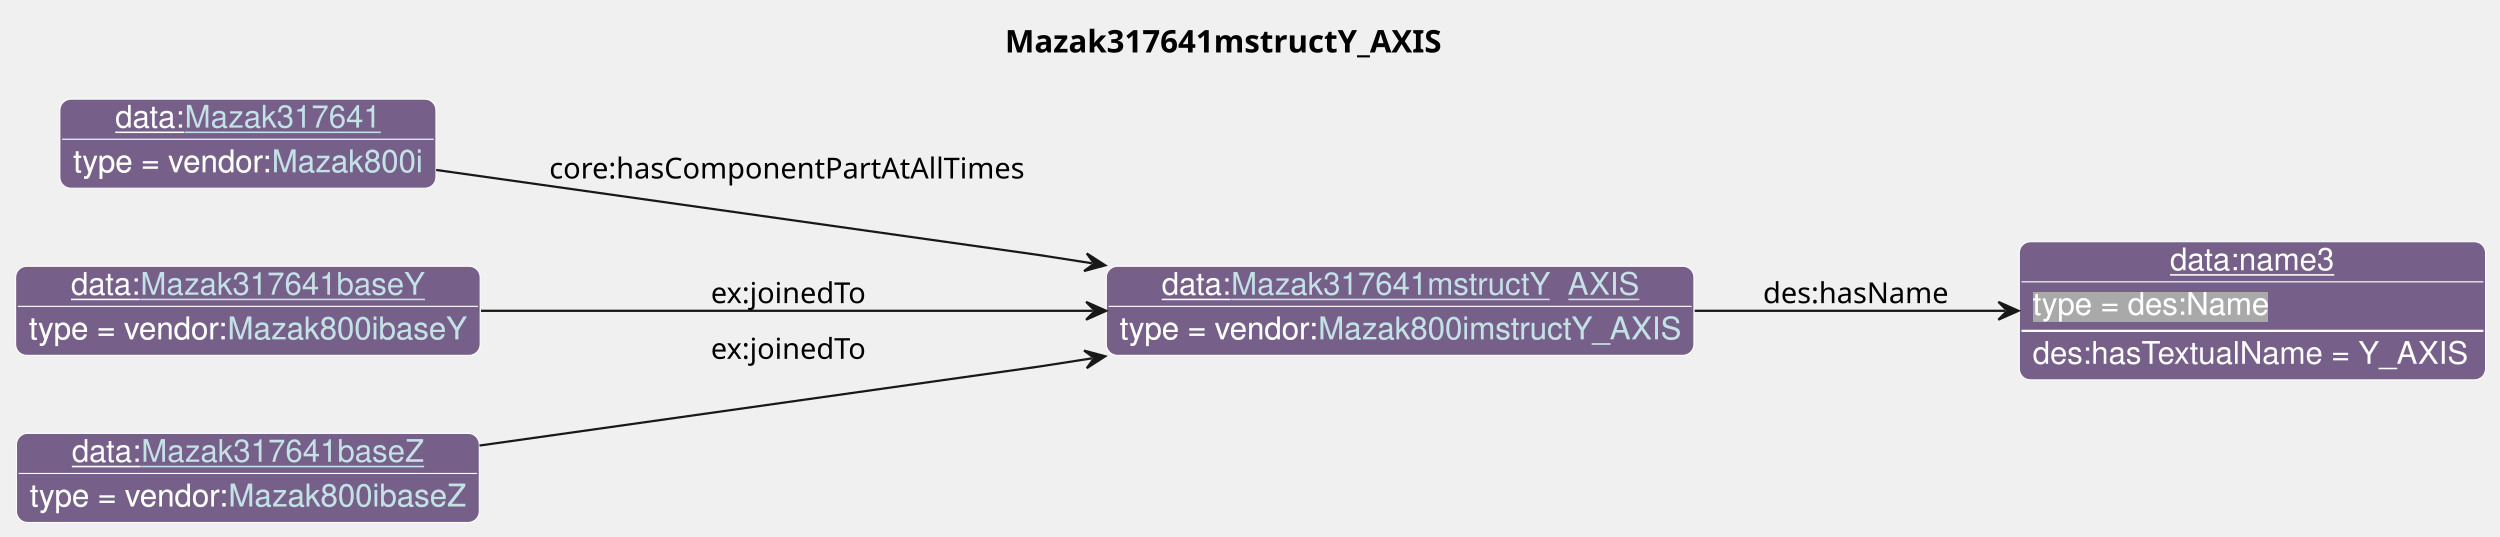
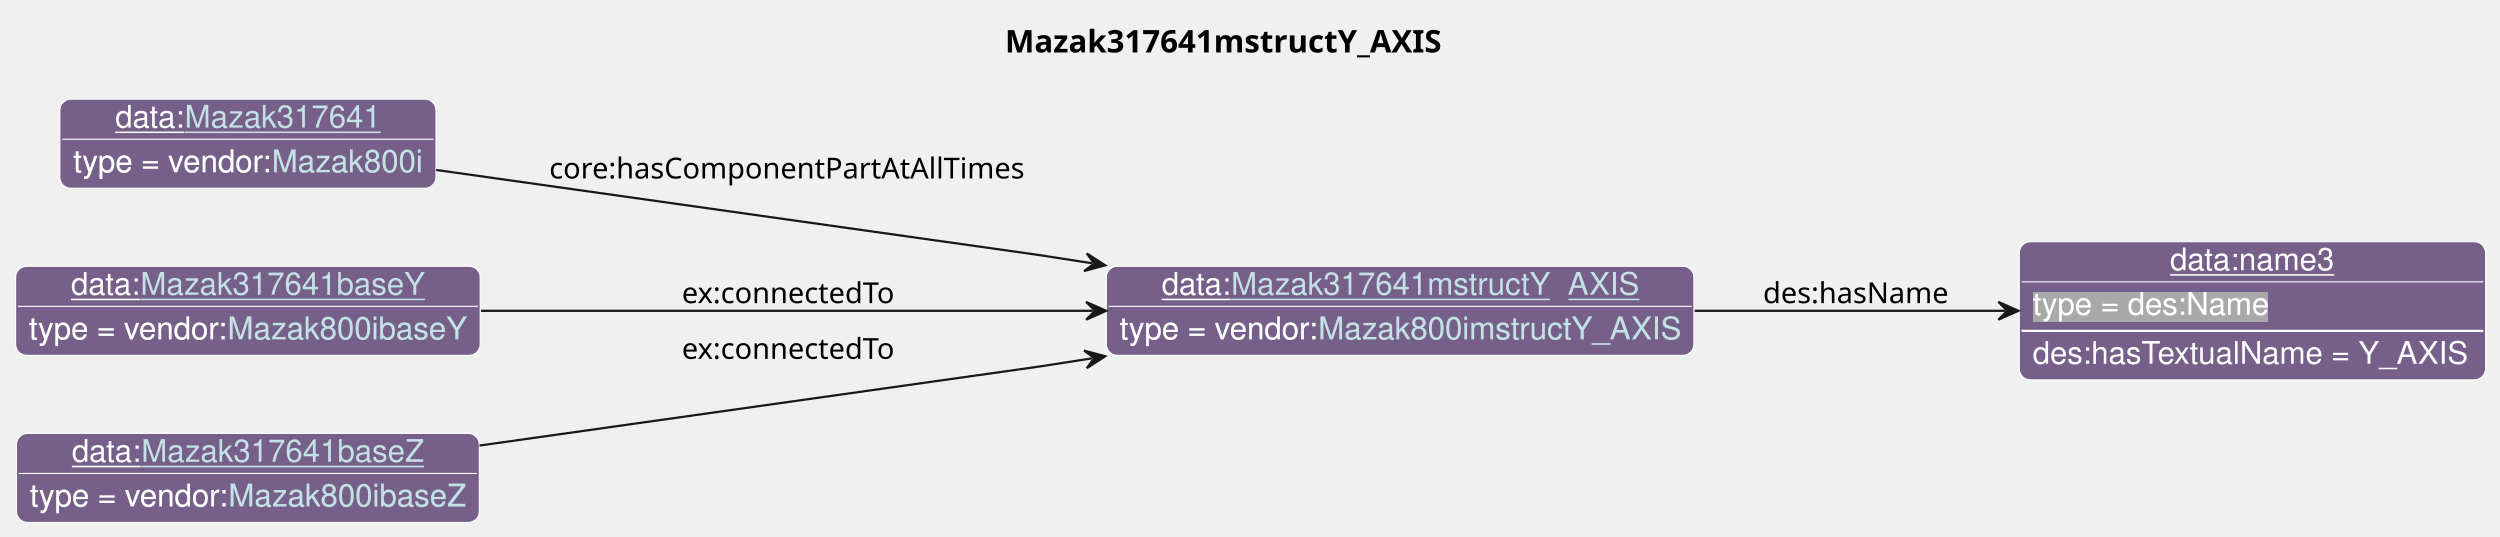
<svg xmlns="http://www.w3.org/2000/svg" xmlns:xlink="http://www.w3.org/1999/xlink" contentStyleType="text/css" data-diagram-type="CLASS" height="241px" preserveAspectRatio="none" style="width:1122px;height:241px;background:#FFFFFF;" version="1.1" viewBox="0 0 1122 241" width="1122px" zoomAndPan="magnify">
  <defs>
-     <filter height="1" id="btb0h0iweptgp0" width="1" x="0" y="0">
+     <filter height="1" id="bur3ubgxlzhnp0" width="1" x="0" y="0">
      <feFlood flood-color="#76608A" result="flood" />
      <feComposite in="SourceGraphic" in2="flood" operator="over" />
    </filter>
-     <filter height="1" id="btb0h0iweptgp1" width="1" x="0" y="0">
+     <filter height="1" id="bur3ubgxlzhnp1" width="1" x="0" y="0">
      <feFlood flood-color="#A9A9A9" result="flood" />
      <feComposite in="SourceGraphic" in2="flood" operator="over" />
    </filter>
  </defs>
  <g>
    <g class="title" data-source-line="13">
      <text fill="#000000" font-family="sans-serif" font-size="14" font-weight="bold" lengthAdjust="spacing" textLength="206.459" x="451.031" y="23.535">Mazak317641mstructY_AXIS</text>
    </g>
    <g class="entity" data-entity="o0" data-source-line="131" data-uid="ent0002" id="entity_o0">
      <rect fill="#76608A" height="40" rx="5" ry="5" style="stroke:#FFFFFF;stroke-width:0.5;" width="263.733" x="496.51" y="119.488" />
      <text fill="#FFFFFF" font-family="Helvetica" font-size="14" lengthAdjust="spacing" text-decoration="underline" textLength="31.138" x="521.374" y="132.269">data:</text>
      <a href="./Mazak317641mstructY_AXIS.html" target="_top" title="./Mazak317641mstructY_AXIS.html" xlink:actuate="onRequest" xlink:href="./Mazak317641mstructY_AXIS.html" xlink:show="new" xlink:title="./Mazak317641mstructY_AXIS.html" xlink:type="simple">
        <text fill="#C4E1E6" font-family="Helvetica" font-size="14" lengthAdjust="spacing" text-decoration="underline" textLength="182.868" x="552.511" y="132.269">Mazak317641mstructY_AXIS</text>
      </a>
      <line style="stroke:#FFFFFF;stroke-width:0.5;" x1="497.51" x2="759.243" y1="137.488" y2="137.488" />
-       <text fill="#FFFFFF" filter="url(#btb0h0iweptgp0)" font-family="Helvetica" font-size="14" lengthAdjust="spacing" textLength="89.113" x="502.51" y="152.269">type = vendor:</text>
+       <text fill="#FFFFFF" filter="url(#bur3ubgxlzhnp0)" font-family="Helvetica" font-size="14" lengthAdjust="spacing" textLength="89.113" x="502.51" y="152.269">type = vendor:</text>
      <a href="../Mazak.html#Mazak800imstructY_AXIS" target="_top" title="../Mazak.html#Mazak800imstructY_AXIS" xlink:actuate="onRequest" xlink:href="../Mazak.html#Mazak800imstructY_AXIS" xlink:show="new" xlink:title="../Mazak.html#Mazak800imstructY_AXIS" xlink:type="simple">
-         <text fill="#C4E1E6" filter="url(#btb0h0iweptgp0)" font-family="Helvetica" font-size="14" lengthAdjust="spacing" textLength="162.62" x="591.623" y="152.269">Mazak800imstructY_AXIS</text>
+         <text fill="#C4E1E6" filter="url(#bur3ubgxlzhnp0)" font-family="Helvetica" font-size="14" lengthAdjust="spacing" textLength="162.62" x="591.623" y="152.269">Mazak800imstructY_AXIS</text>
        <line style="stroke:#76608A;stroke-width:0.5;" x1="591.623" x2="754.243" y1="153.269" y2="153.269" />
      </a>
    </g>
    <g class="entity" data-entity="o1" data-source-line="131" data-uid="ent0003" id="entity_o1">
      <rect fill="#76608A" height="62" rx="5" ry="5" style="stroke:#FFFFFF;stroke-width:0.5;" width="209.272" x="906.25" y="108.488" />
      <text fill="#FFFFFF" font-family="Helvetica" font-size="14" lengthAdjust="spacing" text-decoration="underline" textLength="73.944" x="973.914" y="121.269">data:name3</text>
      <line style="stroke:#FFFFFF;stroke-width:0.5;" x1="907.25" x2="1114.522" y1="126.488" y2="126.488" />
-       <text fill="#FFFFFF" filter="url(#btb0h0iweptgp1)" font-family="Helvetica" font-size="14" lengthAdjust="spacing" textLength="106.224" x="912.25" y="141.269">type = des:Name</text>
+       <text fill="#FFFFFF" filter="url(#bur3ubgxlzhnp1)" font-family="Helvetica" font-size="14" lengthAdjust="spacing" textLength="106.224" x="912.25" y="141.269">type = des:Name</text>
      <line style="stroke:#FFFFFF;stroke-width:1;" x1="907.25" x2="1114.522" y1="148.488" y2="148.488" />
      <text fill="#FFFFFF" font-family="Helvetica" font-size="14" lengthAdjust="spacing" textLength="197.272" x="912.25" y="163.269">des:hasTextualName = Y_AXIS</text>
    </g>
    <g class="entity" data-entity="o2" data-source-line="131" data-uid="ent0004" id="entity_o2">
      <rect fill="#76608A" height="40" rx="5" ry="5" style="stroke:#FFFFFF;stroke-width:0.5;" width="168.816" x="26.85" y="44.488" />
      <text fill="#FFFFFF" font-family="Helvetica" font-size="14" lengthAdjust="spacing" text-decoration="underline" textLength="31.138" x="51.714" y="57.269">data:</text>
      <a href="./Mazak317641.html" target="_top" title="./Mazak317641.html" xlink:actuate="onRequest" xlink:href="./Mazak317641.html" xlink:show="new" xlink:title="./Mazak317641.html" xlink:type="simple">
        <text fill="#C4E1E6" font-family="Helvetica" font-size="14" lengthAdjust="spacing" text-decoration="underline" textLength="87.951" x="82.852" y="57.269">Mazak317641</text>
      </a>
      <line style="stroke:#FFFFFF;stroke-width:0.5;" x1="27.85" x2="194.666" y1="62.488" y2="62.488" />
-       <text fill="#FFFFFF" filter="url(#btb0h0iweptgp0)" font-family="Helvetica" font-size="14" lengthAdjust="spacing" textLength="89.113" x="32.85" y="77.269">type = vendor:</text>
+       <text fill="#FFFFFF" filter="url(#bur3ubgxlzhnp0)" font-family="Helvetica" font-size="14" lengthAdjust="spacing" textLength="89.113" x="32.85" y="77.269">type = vendor:</text>
      <a href="../Mazak.html#Mazak800i" target="_top" title="../Mazak.html#Mazak800i" xlink:actuate="onRequest" xlink:href="../Mazak.html#Mazak800i" xlink:show="new" xlink:title="../Mazak.html#Mazak800i" xlink:type="simple">
-         <text fill="#C4E1E6" filter="url(#btb0h0iweptgp0)" font-family="Helvetica" font-size="14" lengthAdjust="spacing" textLength="67.703" x="121.963" y="77.269">Mazak800i</text>
+         <text fill="#C4E1E6" filter="url(#bur3ubgxlzhnp0)" font-family="Helvetica" font-size="14" lengthAdjust="spacing" textLength="67.703" x="121.963" y="77.269">Mazak800i</text>
        <line style="stroke:#76608A;stroke-width:0.5;" x1="121.963" x2="189.666" y1="78.269" y2="78.269" />
      </a>
    </g>
    <g class="entity" data-entity="o3" data-source-line="131" data-uid="ent0005" id="entity_o3">
      <rect fill="#76608A" height="40" rx="5" ry="5" style="stroke:#FFFFFF;stroke-width:0.5;" width="208.513" x="7" y="119.488" />
      <text fill="#FFFFFF" font-family="Helvetica" font-size="14" lengthAdjust="spacing" text-decoration="underline" textLength="31.138" x="31.864" y="132.269">data:</text>
      <a href="./Mazak317641baseY.html" target="_top" title="./Mazak317641baseY.html" xlink:actuate="onRequest" xlink:href="./Mazak317641baseY.html" xlink:show="new" xlink:title="./Mazak317641baseY.html" xlink:type="simple">
        <text fill="#C4E1E6" font-family="Helvetica" font-size="14" lengthAdjust="spacing" text-decoration="underline" textLength="127.647" x="63.002" y="132.269">Mazak317641baseY</text>
      </a>
      <line style="stroke:#FFFFFF;stroke-width:0.5;" x1="8" x2="214.513" y1="137.488" y2="137.488" />
-       <text fill="#FFFFFF" filter="url(#btb0h0iweptgp0)" font-family="Helvetica" font-size="14" lengthAdjust="spacing" textLength="89.113" x="13" y="152.269">type = vendor:</text>
+       <text fill="#FFFFFF" filter="url(#bur3ubgxlzhnp0)" font-family="Helvetica" font-size="14" lengthAdjust="spacing" textLength="89.113" x="13" y="152.269">type = vendor:</text>
      <a href="../Mazak.html#Mazak800ibaseY" target="_top" title="../Mazak.html#Mazak800ibaseY" xlink:actuate="onRequest" xlink:href="../Mazak.html#Mazak800ibaseY" xlink:show="new" xlink:title="../Mazak.html#Mazak800ibaseY" xlink:type="simple">
-         <text fill="#C4E1E6" filter="url(#btb0h0iweptgp0)" font-family="Helvetica" font-size="14" lengthAdjust="spacing" textLength="107.399" x="102.113" y="152.269">Mazak800ibaseY</text>
+         <text fill="#C4E1E6" filter="url(#bur3ubgxlzhnp0)" font-family="Helvetica" font-size="14" lengthAdjust="spacing" textLength="107.399" x="102.113" y="152.269">Mazak800ibaseY</text>
        <line style="stroke:#76608A;stroke-width:0.5;" x1="102.113" x2="209.513" y1="153.269" y2="153.269" />
      </a>
    </g>
    <g class="entity" data-entity="o4" data-source-line="131" data-uid="ent0006" id="entity_o4">
      <rect fill="#76608A" height="40" rx="5" ry="5" style="stroke:#FFFFFF;stroke-width:0.5;" width="207.727" x="7.39" y="194.488" />
      <text fill="#FFFFFF" font-family="Helvetica" font-size="14" lengthAdjust="spacing" text-decoration="underline" textLength="31.138" x="32.254" y="207.269">data:</text>
      <a href="./Mazak317641baseZ.html" target="_top" title="./Mazak317641baseZ.html" xlink:actuate="onRequest" xlink:href="./Mazak317641baseZ.html" xlink:show="new" xlink:title="./Mazak317641baseZ.html" xlink:type="simple">
        <text fill="#C4E1E6" font-family="Helvetica" font-size="14" lengthAdjust="spacing" text-decoration="underline" textLength="126.861" x="63.392" y="207.269">Mazak317641baseZ</text>
      </a>
      <line style="stroke:#FFFFFF;stroke-width:0.5;" x1="8.39" x2="214.117" y1="212.488" y2="212.488" />
-       <text fill="#FFFFFF" filter="url(#btb0h0iweptgp0)" font-family="Helvetica" font-size="14" lengthAdjust="spacing" textLength="89.113" x="13.39" y="227.269">type = vendor:</text>
+       <text fill="#FFFFFF" filter="url(#bur3ubgxlzhnp0)" font-family="Helvetica" font-size="14" lengthAdjust="spacing" textLength="89.113" x="13.39" y="227.269">type = vendor:</text>
      <a href="../Mazak.html#Mazak800ibaseZ" target="_top" title="../Mazak.html#Mazak800ibaseZ" xlink:actuate="onRequest" xlink:href="../Mazak.html#Mazak800ibaseZ" xlink:show="new" xlink:title="../Mazak.html#Mazak800ibaseZ" xlink:type="simple">
-         <text fill="#C4E1E6" filter="url(#btb0h0iweptgp0)" font-family="Helvetica" font-size="14" lengthAdjust="spacing" textLength="106.613" x="102.503" y="227.269">Mazak800ibaseZ</text>
+         <text fill="#C4E1E6" filter="url(#bur3ubgxlzhnp0)" font-family="Helvetica" font-size="14" lengthAdjust="spacing" textLength="106.613" x="102.503" y="227.269">Mazak800ibaseZ</text>
        <line style="stroke:#76608A;stroke-width:0.5;" x1="102.503" x2="209.117" y1="228.269" y2="228.269" />
      </a>
    </g>
    <g class="link" data-entity-1="o0" data-entity-2="o1" data-source-line="195" data-uid="lnk7" id="link_o0_o1">
      <path codeLine="195" d="M760.59,139.488 C808.08,139.488 855.02,139.488 899.86,139.488" fill="none" id="o0-to-o1" style="stroke:#181818;stroke-width:1;" />
      <polygon fill="#181818" points="905.86,139.488,896.86,135.488,900.86,139.488,896.86,143.488,905.86,139.488" style="stroke:#181818;stroke-width:1;" />
      <text fill="#000000" font-family="sans-serif" font-size="13" lengthAdjust="spacing" textLength="84.202" x="791.25" y="136.057">des:hasName</text>
    </g>
    <g class="link" data-entity-1="o2" data-entity-2="o0" data-source-line="195" data-uid="lnk8" id="link_o2_o0">
      <path codeLine="195" d="M195.76,76.278 C300.5,91.058 466.51,114.488 466.51,114.488 C466.51,114.488 472.611,115.436 490.091,118.156" fill="none" id="o2-to-o0" style="stroke:#181818;stroke-width:1;" />
      <polygon fill="#181818" points="496.02,119.078,487.742,113.742,491.079,118.309,486.512,121.647,496.02,119.078" style="stroke:#181818;stroke-width:1;" />
      <text fill="#000000" font-family="sans-serif" font-size="13" lengthAdjust="spacing" textLength="219.565" x="246.51" y="80.107">core:hasComponentPartAtAllTimes</text>
    </g>
    <g class="link" data-entity-1="o3" data-entity-2="o0" data-source-line="195" data-uid="lnk9" id="link_o3_o0">
      <path codeLine="195" d="M215.88,139.488 C296.67,139.488 403.39,139.488 490.43,139.488" fill="none" id="o3-to-o0" style="stroke:#181818;stroke-width:1;" />
      <polygon fill="#181818" points="496.43,139.488,487.43,135.488,491.43,139.488,487.43,143.488,496.43,139.488" style="stroke:#181818;stroke-width:1;" />
-       <text fill="#000000" font-family="sans-serif" font-size="13" lengthAdjust="spacing" textLength="74.725" x="319.01" y="136.057">ex:joinedTo</text>
+       <text fill="#000000" font-family="sans-serif" font-size="13" lengthAdjust="spacing" textLength="100.502" x="306.01" y="136.057">ex:connectedTo</text>
    </g>
    <g class="link" data-entity-1="o4" data-entity-2="o0" data-source-line="195" data-uid="lnk10" id="link_o4_o0">
      <path codeLine="195" d="M215.2,199.958 C319.79,185.198 466.51,164.488 466.51,164.488 C466.51,164.488 472.611,163.541 490.091,160.821" fill="none" id="o4-to-o0" style="stroke:#181818;stroke-width:1;" />
      <polygon fill="#181818" points="496.02,159.898,486.512,157.33,491.079,160.667,487.742,165.234,496.02,159.898" style="stroke:#181818;stroke-width:1;" />
-       <text fill="#000000" font-family="sans-serif" font-size="13" lengthAdjust="spacing" textLength="74.725" x="319.01" y="161.057">ex:joinedTo</text>
+       <text fill="#000000" font-family="sans-serif" font-size="13" lengthAdjust="spacing" textLength="100.502" x="306.01" y="161.057">ex:connectedTo</text>
    </g>
  </g>
</svg>
